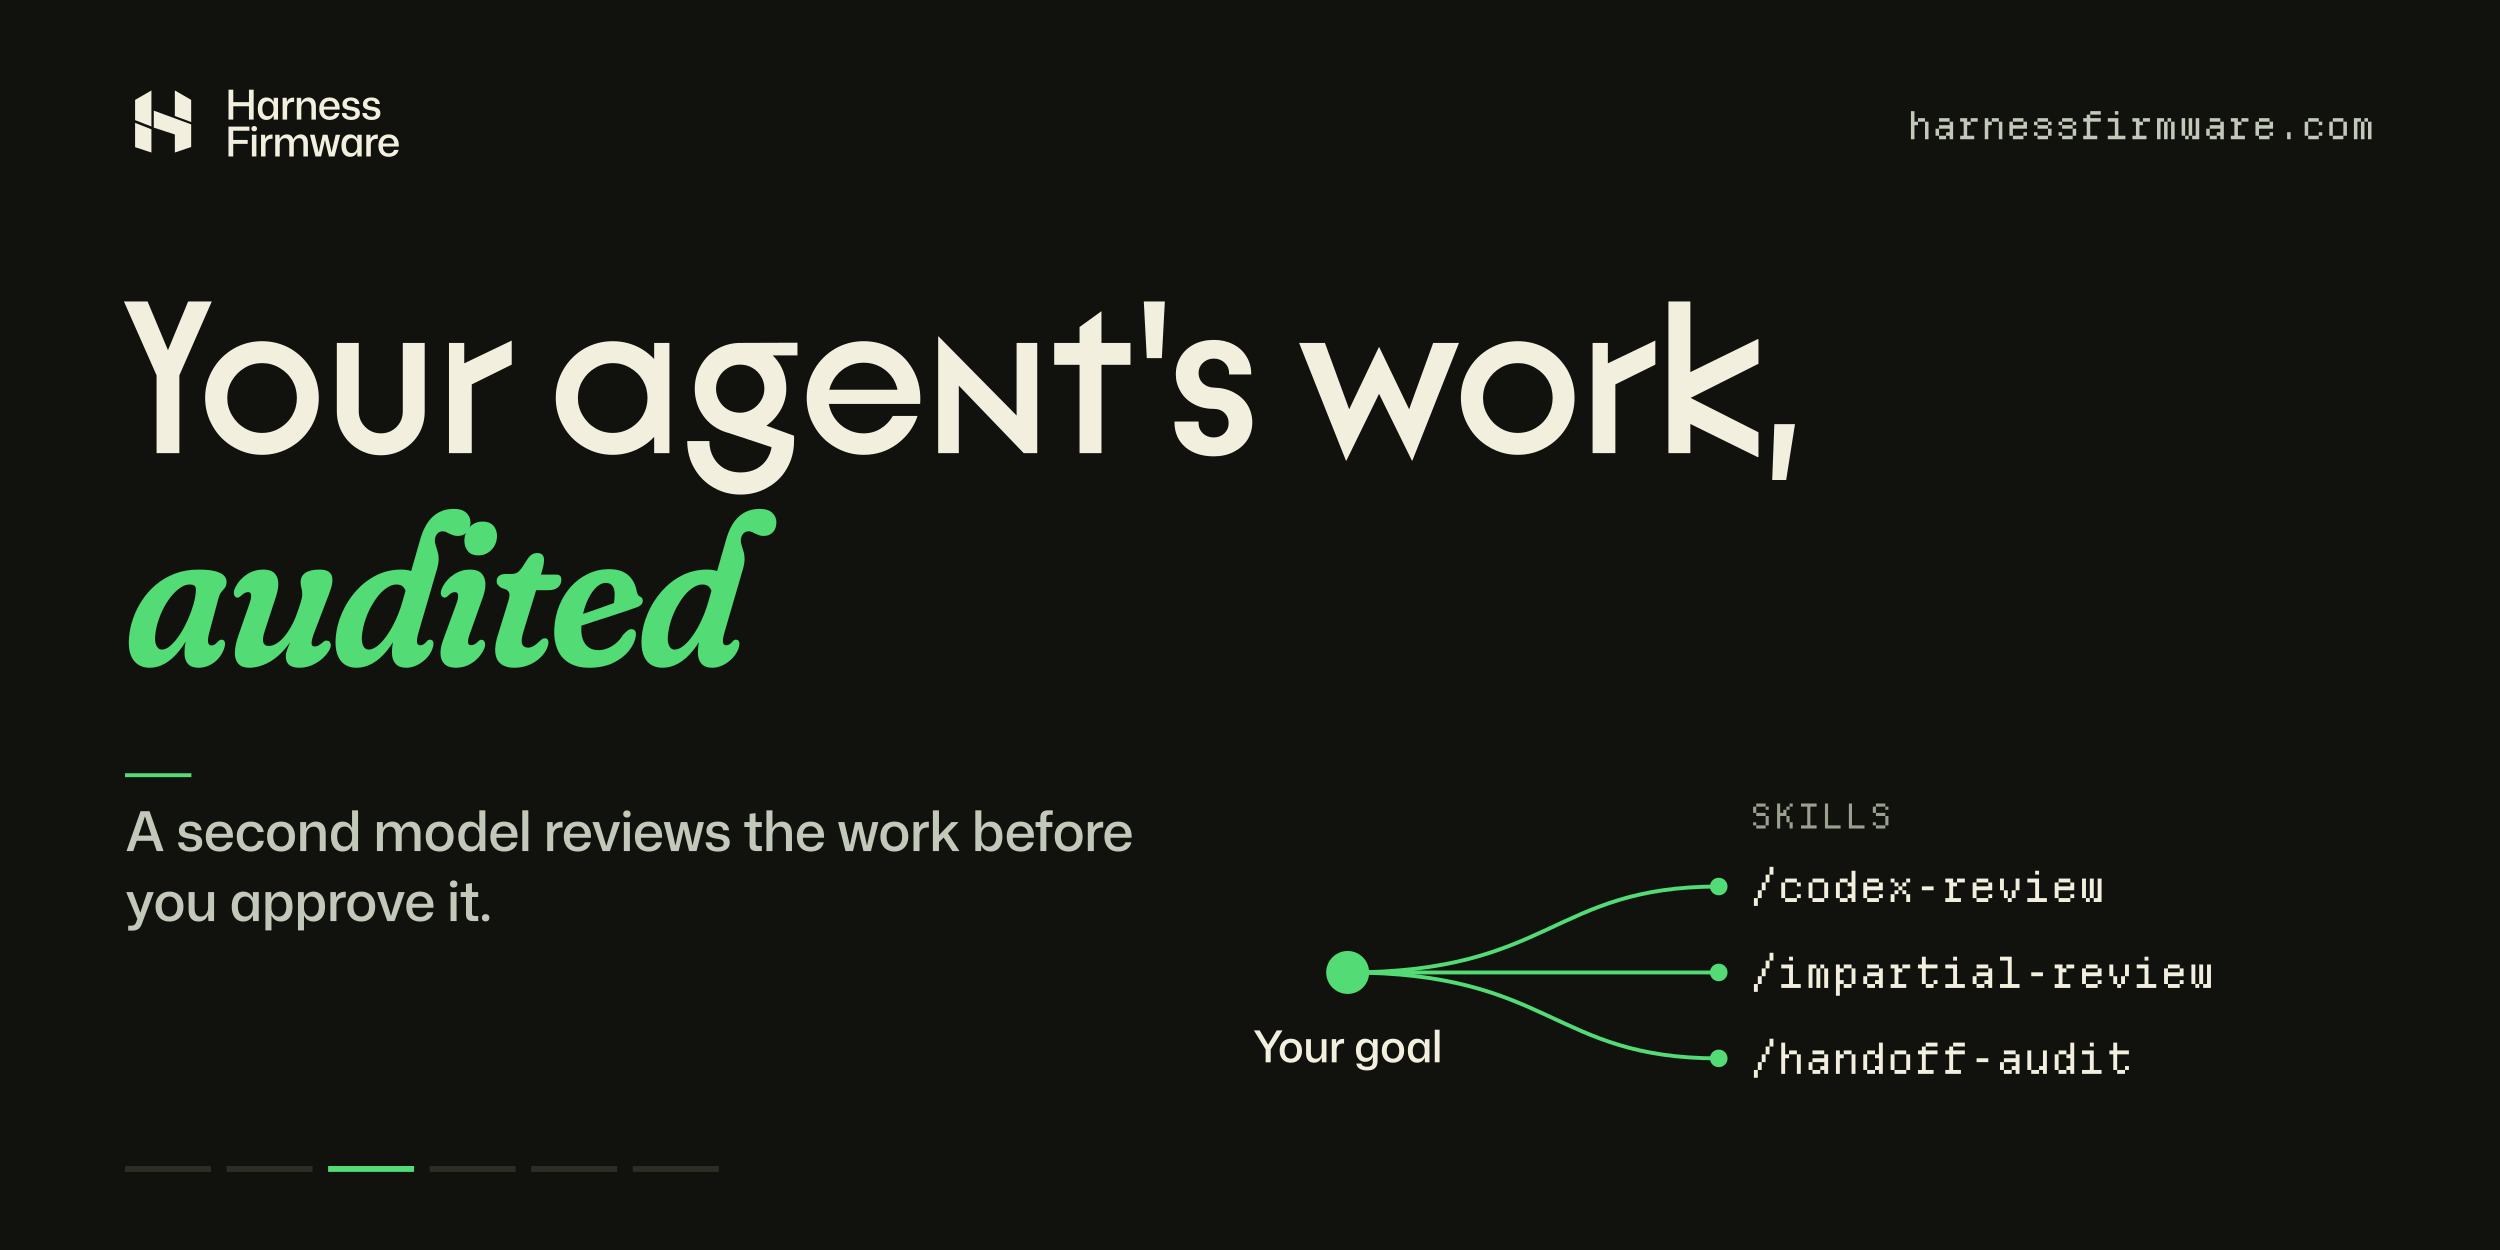
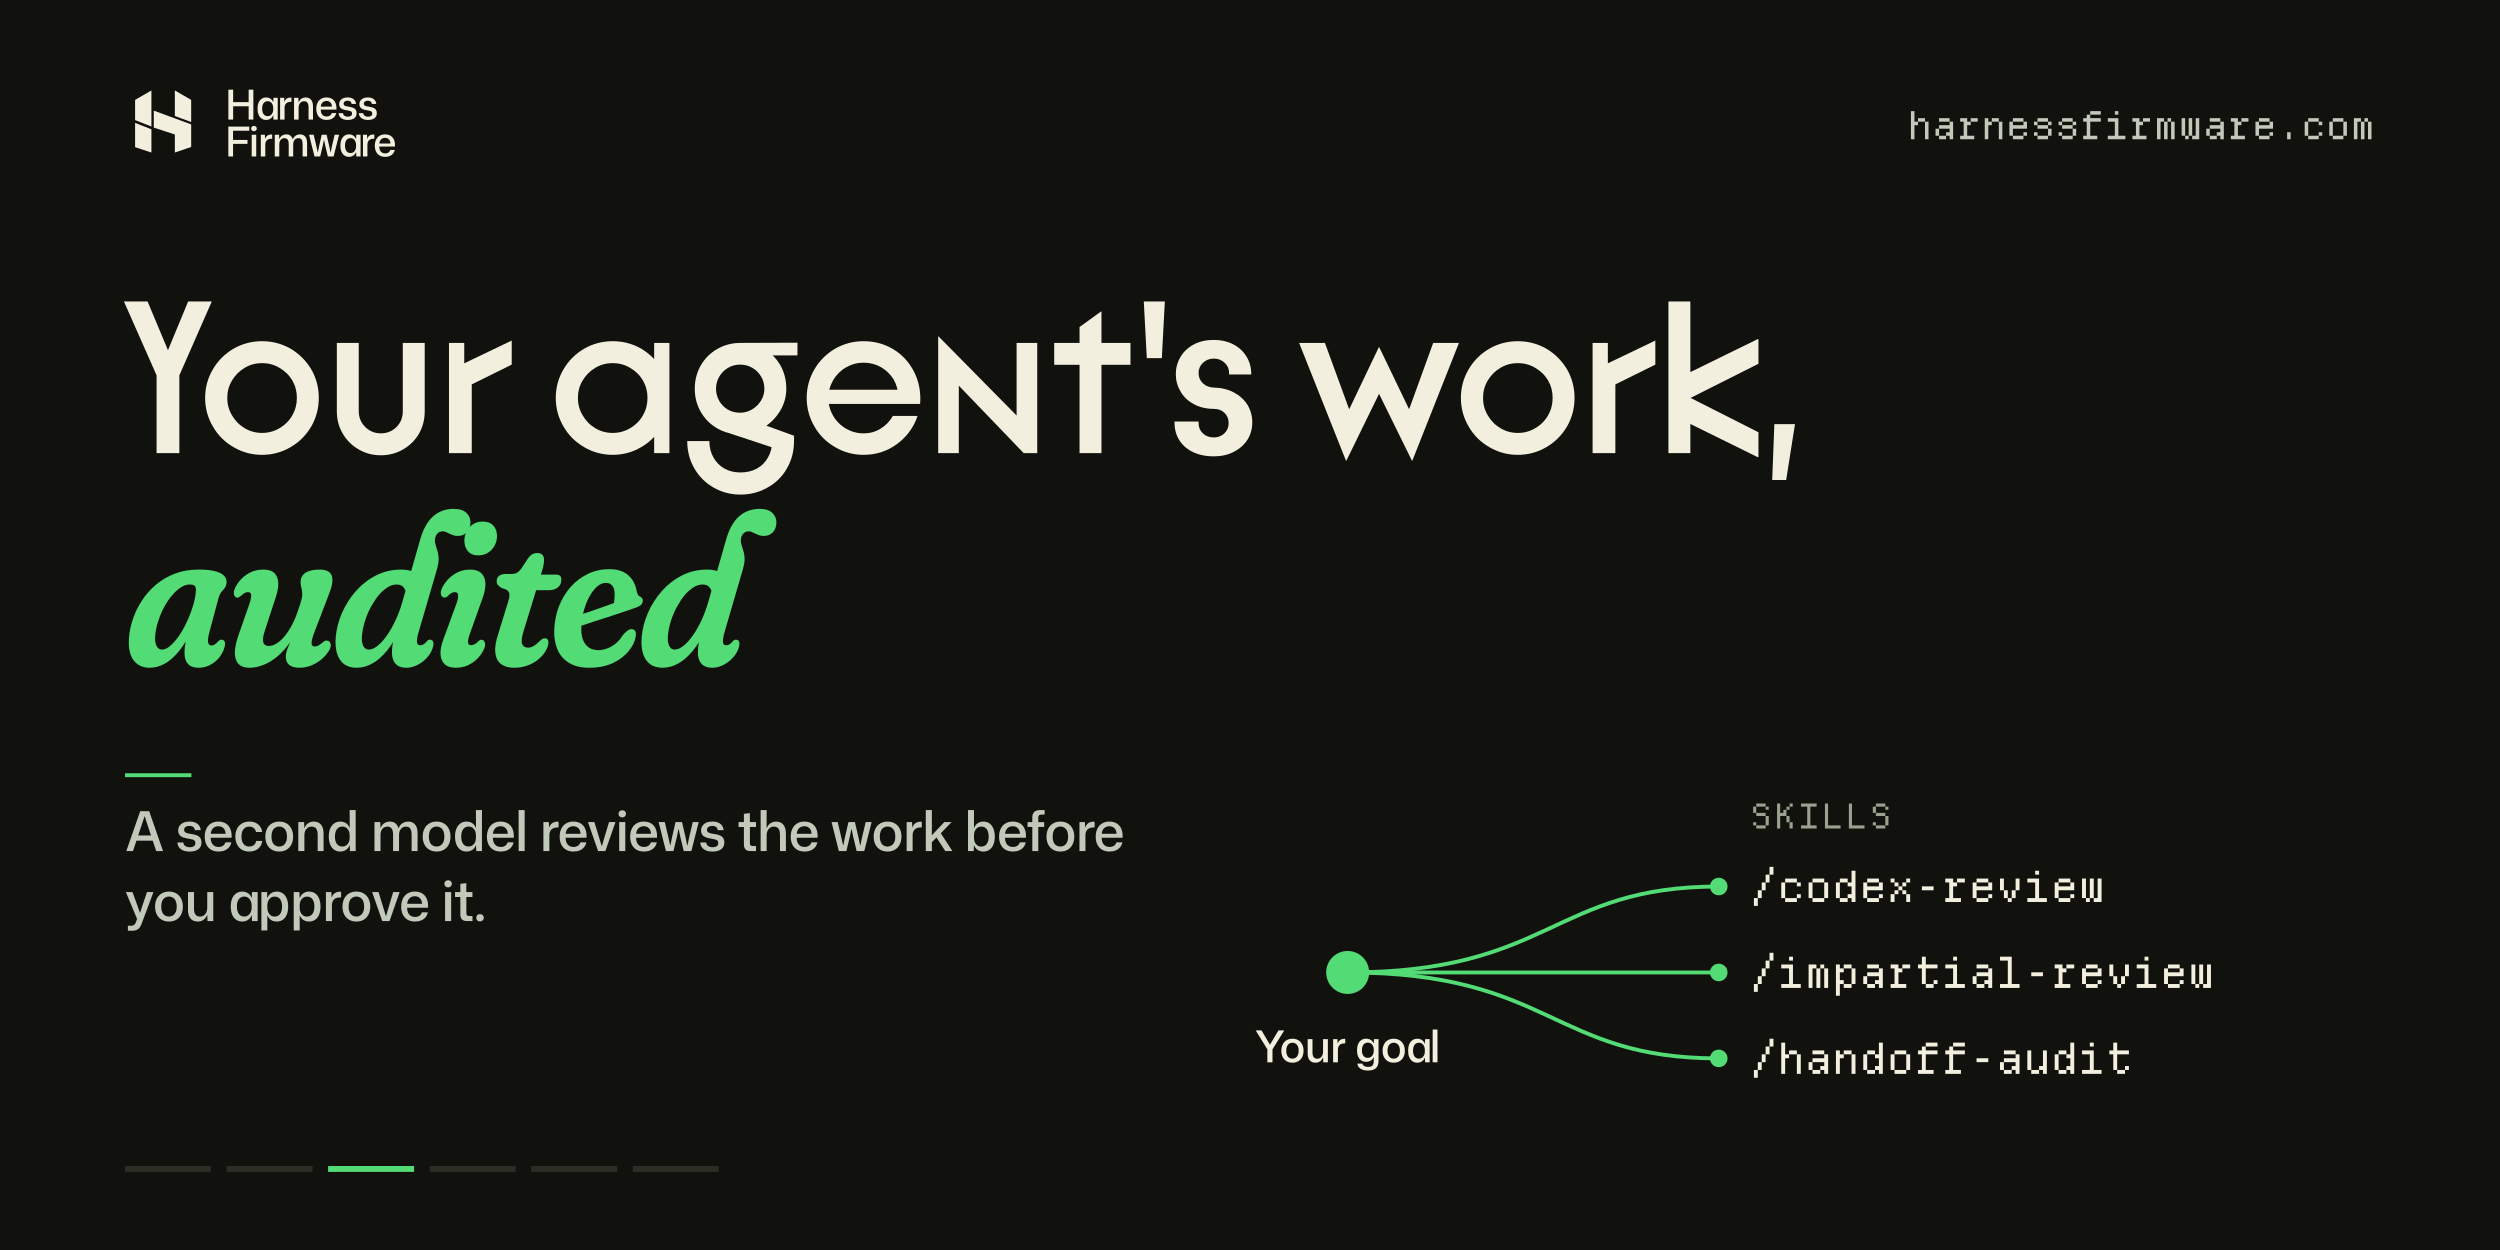
<svg xmlns="http://www.w3.org/2000/svg" viewBox="0 0 1280 640" width="1280" height="640" role="img" aria-label="Your agent's work, token-efficient, planned, audited, remembered, production-ready, self-improving. Token-efficient: Skills and project notes load only when a task needs them (caveman, recall). Planned: Brainstorm, write the plan, and test alternatives before building (/dare, /arena, /lab). Audited: A second model reviews the work before you approve it (/codex-review, /impartial-review, /handoff-audit). Remembered: Decisions and pitfalls carry into the next session (pitfalls.md, architecture.md). Production-ready: Long tasks run in audited rounds. Finished work gets polished and measured before it ships (/wow-loop, /perf-loop, /long-horizon, /long-horizon-workflows). Self-improving: When a workflow stumbles, the fix goes into the skill itself (/refine).">
  <defs>
-     <path id="t0" d="M69 729H185V0H69ZM567 729H682V0H567ZM157 425H595V324H157Z" />
-     <path id="t1" d="M38 265Q38 350 64 412Q89 473 137 506Q185 539 248 539Q310 539 356 509Q401 479 420 426H423L428 530H532V0H428L423 105H420Q401 52 356 22Q310 -9 248 -9Q185 -9 137 24Q89 57 64 119Q38 181 38 265ZM422 242V287Q422 331 406 368Q389 405 358 426Q328 448 287 448Q222 448 186 400Q150 352 150 265Q150 208 166 167Q182 126 213 104Q244 83 286 83Q327 83 358 104Q389 126 406 162Q422 199 422 242Z" />
-     <path id="t2" d="M58 530H157L162 435H166Q183 484 222 510Q262 536 316 536Q327 536 339 536V430Q326 431 314 431Q268 431 236 416Q205 400 188 370Q170 340 168 297V0H58Z" />
-     <path id="t3" d="M59 530H165L168 423H173Q195 478 241 508Q287 539 344 539Q429 539 477 484Q525 430 525 317V0H416V293Q416 371 388 408Q361 446 304 446Q264 446 234 426Q203 407 186 372Q169 336 169 290V0H59Z" />
-     <path id="t4" d="M31 262Q31 346 62 408Q92 471 148 505Q205 539 281 539Q365 539 422 502Q479 464 506 397Q532 330 527 243H98L141 256Q137 170 176 123Q215 76 285 76Q336 76 368 98Q401 120 414 161H522Q512 108 480 70Q448 32 398 12Q348 -9 285 -9Q206 -9 148 24Q91 58 61 120Q31 181 31 262ZM130 315H427L417 302Q417 375 380 414Q343 454 280 454Q239 454 208 436Q177 418 159 384Q141 350 140 303Z" />
-     <path id="t5" d="M27 159H135Q140 113 171 91Q202 69 254 69Q304 69 331 88Q358 108 358 144Q358 170 346 186Q335 201 310 210Q286 218 238 225Q168 235 126 252Q84 269 63 300Q42 330 42 378Q42 427 68 464Q93 500 140 520Q188 540 250 540Q311 540 356 520Q401 501 426 465Q452 429 455 380H347Q343 421 317 441Q291 461 246 461Q202 461 176 442Q149 422 149 389Q149 365 162 350Q175 336 202 328Q229 319 280 313Q345 303 386 286Q426 269 447 237Q468 205 468 154Q468 76 410 33Q353 -10 251 -10Q184 -10 134 10Q85 31 57 69Q29 107 27 159Z" />
-     <path id="t6" d="M68 729H579V628H163L184 649V0H68ZM151 403H537V307H151Z" />
-     <path id="t7" d="M59 530H169V0H59ZM47 678Q47 706 66 725Q85 744 115 744Q145 744 164 725Q184 706 184 678Q184 649 164 630Q145 612 115 612Q85 612 66 630Q47 649 47 678Z" />
-     <path id="t8" d="M59 530H165L168 428H173Q194 481 240 510Q285 539 340 539Q401 539 442 510Q483 480 501 421H506Q528 478 575 508Q622 539 682 539Q761 539 808 486Q856 434 856 322V0H746V298Q746 374 720 410Q695 446 640 446Q602 446 573 426Q544 407 528 373Q512 339 512 296V0H402V298Q402 374 376 410Q351 446 297 446Q259 446 230 427Q200 408 184 374Q169 339 169 296V0H59Z" />
-     <path id="t9" d="M4 530H118L184 250L216 110H221L251 250L316 530H432L499 250L529 108H534L565 250L632 530H740L604 0H468L405 252L372 399H369L336 252L276 0H139Z" />
+     <path id="t0" d="M73 729H189V0H73ZM567 729H682V0H567ZM161 425H595V324H161Z" />
+     <path id="t1" d="M41 265Q41 350 66 412Q92 473 140 506Q187 539 250 539Q311 539 356 509Q402 479 420 427H425L429 530H533V0H429L425 104H420Q402 52 356 22Q311 -9 250 -9Q187 -9 140 24Q92 57 66 119Q41 181 41 265ZM423 242V288Q423 331 406 368Q390 405 360 426Q329 448 289 448Q225 448 189 400Q153 352 153 265Q153 208 169 167Q185 126 216 104Q246 83 287 83Q329 83 359 104Q389 125 406 162Q423 198 423 242Z" />
+     <path id="t2" d="M62 530H161L165 435H169Q186 485 225 511Q264 537 318 537Q329 537 339 535V431Q328 432 317 432Q271 432 239 416Q207 400 190 370Q173 341 171 297V0H62Z" />
+     <path id="t3" d="M62 530H168L172 425H178Q198 480 244 510Q290 539 345 539Q429 539 476 484Q524 430 524 317V0H416V294Q416 372 389 410Q362 447 306 447Q266 447 236 427Q205 407 189 372Q173 337 173 292V0H62Z" />
+     <path id="t4" d="M33 262Q33 346 63 408Q93 471 150 505Q206 539 282 539Q365 539 422 502Q479 465 504 398Q530 331 524 243H102L142 254Q140 168 178 122Q217 75 286 75Q335 75 367 97Q399 119 412 159H520Q510 107 478 69Q446 31 397 11Q348 -9 286 -9Q206 -9 150 24Q93 58 63 119Q33 180 33 262ZM132 315 425 316 415 302Q415 375 379 414Q343 454 281 454Q240 454 210 436Q179 418 161 384Q143 350 142 303Z" />
+     <path id="t5" d="M30 157H137Q143 113 174 92Q204 70 255 70Q305 70 332 90Q358 109 358 144Q358 170 347 186Q336 201 311 210Q286 218 240 225Q170 235 128 252Q86 269 65 300Q44 330 44 378Q44 427 70 463Q96 499 142 520Q189 540 252 540Q311 540 356 521Q401 502 426 466Q452 430 456 382H348Q343 422 318 441Q292 460 248 460Q204 460 178 440Q152 421 152 389Q152 365 165 350Q178 336 205 328Q232 319 281 313Q347 303 388 286Q428 269 448 238Q469 206 469 154Q469 76 412 33Q354 -10 252 -10Q186 -10 137 10Q88 30 60 68Q32 106 30 157Z" />
+     <path id="t6" d="M72 729H582V628H167L187 649V0H72ZM154 403H539V307H154Z" />
+     <path id="t7" d="M62 530H173V0H62ZM49 681Q49 709 68 728Q88 746 117 746Q146 746 166 728Q186 709 186 681Q186 653 166 634Q146 615 118 615Q88 615 68 634Q49 653 49 681Z" />
+     <path id="t8" d="M62 530H168L171 428H177Q197 482 242 510Q287 539 342 539Q401 539 441 510Q481 480 500 421H505Q526 478 572 508Q619 539 678 539Q757 539 804 486Q850 434 850 323V0H741V301Q741 375 716 411Q691 447 637 447Q600 447 571 428Q542 408 526 374Q511 340 511 298V0H402V301Q402 375 376 411Q351 447 298 447Q260 447 231 428Q202 409 187 374Q172 340 172 298V0H62Z" />
+     <path id="t9" d="M6 530H118L185 247L216 107H222L250 247L315 530H433L499 247L528 105H534L563 247L630 530H739L604 0H465L403 255L373 400H368L338 255L277 0H139Z" />
    <path id="da" d="M167 362 15 706H125L220 479L314 706H424L273 362V0H167Z" />
    <path id="db" d="M34 257Q34 329 70 390Q105 450 166 486Q227 521 299 521Q371 521 432 486Q492 450 528 390Q563 329 563 257Q563 185 528 124Q492 63 432 28Q371 -8 299 -8Q227 -8 166 28Q105 63 70 124Q34 185 34 257ZM461 257Q461 301 440 338Q418 375 380 397Q343 419 299 419Q255 419 218 397Q181 375 159 338Q137 301 137 257Q137 213 159 176Q181 138 218 116Q255 94 299 94Q343 94 380 116Q418 138 440 176Q461 213 461 257Z" />
    <path id="dc" d="M64 194V513H166V195Q166 152 196 122Q226 92 269 92Q312 92 342 122Q371 151 371 195V513H473V194Q473 137 446 90Q419 44 372 17Q325 -10 269 -10Q212 -10 166 17Q119 44 92 90Q64 137 64 194Z" />
    <path id="dd" d="M64 513H135V418L356 524V412L170 320V0H64Z" />
    <path id="de" d="M34 257Q34 329 70 390Q105 450 166 486Q227 521 299 521Q371 521 432 486Q492 450 528 390Q563 329 563 257Q563 185 528 124Q492 63 432 28Q371 -8 299 -8Q227 -8 166 28Q105 63 70 124Q34 185 34 257ZM461 257Q461 301 440 338Q418 375 380 397Q343 419 299 419Q255 419 218 397Q181 375 159 338Q137 301 137 257Q137 213 159 176Q181 138 218 116Q255 94 299 94Q343 94 380 116Q418 138 440 176Q461 213 461 257ZM492 513H563V0H492Z" />
    <path id="df" d="M69 300Q69 359 97 408Q125 457 174 485Q223 513 282 513Q342 513 391 485Q440 457 468 408Q495 359 495 300Q495 242 464 193Q433 144 384 116Q334 87 282 87Q223 87 174 115Q125 143 97 192Q69 240 69 300ZM34 56H137Q137 13 156 -20Q174 -53 207 -72Q240 -90 282 -90Q325 -90 358 -72Q392 -53 410 -20Q429 13 429 56H531Q531 -14 498 -71Q466 -128 408 -160Q351 -193 282 -193Q213 -193 156 -160Q100 -128 67 -71Q34 -14 34 56ZM220 96 261 179 531 81Q532 64 530 42Q529 21 522 -4ZM393 300Q393 331 378 356Q363 382 337 397Q311 412 280 412Q249 412 224 397Q198 382 183 356Q168 330 168 300Q168 269 183 243Q198 217 224 202Q249 188 280 188Q309 188 335 203Q361 218 377 244Q393 269 393 300ZM282 513 547 514V455H282Z" />
    <path id="dg" d="M34 257Q34 329 70 390Q105 450 166 486Q227 521 299 521Q375 521 438 483Q500 445 534 378Q568 311 562 229H83V295H493L460 265Q459 308 438 344Q416 379 380 400Q343 421 299 421Q255 421 217 399Q179 377 157 339Q135 301 135 257Q135 212 157 174Q179 136 217 114Q255 92 299 92Q343 92 378 114Q414 136 435 173H550Q523 93 454 42Q386 -8 299 -8Q227 -8 166 28Q105 63 70 124Q34 185 34 257Z" />
    <path id="dh" d="M64 543H66L429 175V513H525V0H462L160 314V0H64Z" />
    <path id="di" d="M148 411H30V513H148V587L249 660L250 659V513H385V411H250V0H148Z" />
    <path id="dj" d="M52 706H150L136 442H66Z" />
    <path id="dk" d="M34 142V147H146V139Q146 111 166 92Q186 73 217 73Q246 73 266 92Q286 111 286 139Q286 169 266 188Q247 206 217 206Q164 206 124 228Q83 250 62 287Q40 324 40 367Q40 411 62 448Q83 484 124 506Q164 527 217 527Q267 527 306 507Q346 487 368 451Q391 415 391 370V366H288V373Q288 401 268 420Q247 440 217 440Q187 440 166 420Q146 401 146 373Q146 344 166 325Q186 306 217 305Q270 304 311 282Q352 260 374 224Q396 187 396 143Q396 99 374 63Q351 27 310 6Q270 -15 217 -15Q135 -15 84 28Q34 72 34 142Z" />
    <path id="dl" d="M19 513H139L252 204L390 493H392L531 204L643 513H763L546 -35H544L391 276L239 -35H237Z" />
    <path id="dm" d="M72 182V331L480 531L483 529V416L167 257L483 97V-17L480 -19ZM64 706H166V0H64Z" />
    <path id="dn" d="M50 135H146L105 -125H40Z" />
    <path id="ao" d="M784 308Q768 245 774 217Q781 189 804 189Q820 189 834 198Q849 208 870 230Q880 239 888 242Q896 244 903 243Q925 241 930 218Q936 196 919 150Q887 71 822 26Q758 -18 685 -18Q618 -18 586 18Q554 54 554 118Q554 142 556 168Q559 194 565 228Q571 261 582 306Q592 350 609 410L629 343Q569 220 505 140Q441 60 372 21Q304 -18 229 -18Q132 -18 78 54Q25 127 38 270Q45 354 76 442Q106 530 160 611Q213 692 289 756Q365 820 464 858Q563 896 685 896Q780 896 838 881Q897 866 923 838Q949 810 945 771Q942 742 928 724Q914 707 898 688Q881 669 871 632ZM283 300Q273 227 292 189Q310 151 343 151Q383 151 426 190Q469 228 510 290Q551 353 584 427Q617 501 638 574Q658 646 660 702Q662 729 650 743Q637 757 601 757Q561 757 520 730Q479 704 440 658Q401 613 368 554Q336 496 314 430Q291 365 283 300Z" />
    <path id="ap" d="M929 234Q956 232 962 202Q967 172 943 136Q900 68 826 25Q752 -18 671 -18Q609 -18 576 8Q544 35 544 87Q544 116 557 152Q570 187 590 234Q611 281 635 344Q659 407 681 490L718 482Q666 341 602 245Q538 149 470 91Q402 33 334 8Q267 -18 207 -18Q132 -18 100 22Q67 61 70 130Q73 198 104 286L203 570Q223 628 222 657Q220 686 193 686Q176 686 161 678Q146 670 125 650Q114 641 106 637Q98 633 90 635Q69 637 62 664Q54 692 78 738Q115 807 183 852Q251 896 334 896Q404 896 438 863Q471 830 474 772Q476 714 451 640L349 328Q325 256 334 220Q343 185 387 185Q419 185 454 206Q490 226 525 266Q560 306 592 363Q625 420 650 493Q669 545 679 577Q689 609 693 629Q697 649 697 667Q697 697 690 722Q682 748 682 780Q682 835 727 866Q772 896 859 896Q952 896 972 838Q992 781 945 665L808 307Q782 237 784 208Q785 180 814 180Q830 180 848 189Q865 198 892 222Q903 231 912 234Q921 236 929 234Z" />
    <path id="aq" d="M861 702 678 677Q667 720 646 738Q626 757 587 757Q547 757 505 731Q463 705 424 660Q386 614 353 555Q320 496 298 430Q276 365 268 299Q258 230 276 190Q293 151 328 151Q368 151 412 187Q457 223 500 285Q543 347 580 427Q617 507 642 595L807 1172Q848 1319 927 1390Q1006 1461 1120 1461Q1199 1461 1238 1424Q1276 1386 1276 1338Q1276 1277 1243 1243Q1210 1209 1158 1209Q1133 1209 1114 1216Q1096 1222 1080 1230Q1065 1238 1050 1245Q1035 1252 1018 1252Q990 1252 972 1235Q954 1218 947 1189Q942 1167 946 1146Q951 1124 959 1100Q967 1077 974 1050Q980 1022 980 988Q979 953 967 909L794 316Q776 255 778 223Q780 191 809 191Q824 191 839 200Q854 208 873 232Q881 240 888 242Q896 245 903 243Q924 241 930 220Q936 198 920 153Q900 103 860 64Q821 26 774 4Q726 -18 680 -18Q611 -18 578 20Q545 57 545 124Q545 156 550 192Q554 228 566 280Q578 332 601 409L629 358Q568 227 501 144Q434 61 363 22Q292 -18 215 -18Q149 -18 102 14Q56 47 35 111Q14 175 22 270Q32 382 80 492Q128 603 208 694Q289 786 396 841Q504 896 632 896Q706 896 756 869Q805 842 831 798Q857 755 861 702Z" />
    <path id="ar" d="M341 303Q321 250 322 221Q323 192 350 192Q365 192 382 200Q398 208 419 229Q428 238 436 241Q444 244 452 242Q472 240 480 212Q487 185 463 139Q423 66 356 24Q290 -18 210 -18Q140 -18 104 16Q69 50 66 109Q63 168 91 242L213 575Q233 628 230 657Q228 686 200 686Q184 686 168 678Q153 669 131 647Q123 640 115 637Q107 634 99 636Q78 638 70 665Q63 692 87 738Q126 809 193 852Q260 896 341 896Q411 896 446 862Q481 827 484 768Q486 710 460 637ZM416 1028Q355 1028 322 1066Q289 1105 288 1164Q288 1209 308 1250Q329 1291 367 1317Q405 1343 459 1343Q523 1343 558 1305Q592 1267 592 1208Q592 1163 571 1122Q550 1081 510 1054Q471 1028 416 1028Z" />
    <path id="as" d="M166 710 120 726Q98 740 88 754Q77 768 77 789Q77 820 100 838Q122 855 163 855H211Q245 855 265 866Q285 877 309 908L369 1001Q388 1027 408 1038Q429 1050 456 1050Q486 1050 502 1034Q518 1017 518 987Q518 969 514 943Q510 917 498 879L327 321Q301 237 314 203Q328 169 370 169Q394 169 420 184Q446 198 476 229Q495 247 506 252Q518 258 530 256Q548 255 554 240Q561 225 558 203Q550 163 524 124Q497 85 455 52Q413 20 358 1Q304 -18 239 -18Q162 -18 116 18Q71 53 64 124Q57 196 94 305L177 574Q198 637 196 665Q194 693 166 710ZM377 704 421 849H634Q679 849 679 802Q679 756 647 730Q615 704 562 704Z" />
    <path id="at" d="M153 434Q153 434 185 444Q217 455 268 472Q320 489 380 510Q441 531 500 552Q559 572 605 590L578 540Q589 566 592 598Q596 631 596 670Q596 717 576 744Q555 772 514 772Q475 772 438 742Q400 711 368 656Q336 602 314 530Q293 457 287 373Q279 263 322 204Q364 146 445 146Q484 146 525 161Q566 176 605 207Q644 238 675 289Q704 321 724 333Q744 345 764 340Q783 336 790 319Q797 302 793 276Q783 207 728 139Q674 71 580 26Q487 -18 359 -18Q246 -18 172 27Q97 72 63 154Q29 235 34 341Q40 458 80 560Q121 661 190 738Q259 814 350 857Q440 900 546 900Q624 900 677 874Q730 847 761 800Q792 753 802 692Q808 669 814 660Q819 652 830 646Q841 642 849 633Q857 624 858 610Q860 588 844 570Q829 553 786 539Q736 521 670 499Q605 477 534 454Q464 431 396 410Q329 388 275 370Q221 353 188 343Q156 333 156 333Z" />
-     <path id="tu" d="M272 729H436L692 0H567L386 533L355 630H350L319 533L138 0H15ZM197 283H505L527 188H176Z" />
-     <path id="tv" d="M36 265Q36 346 68 408Q99 471 158 505Q216 539 294 539Q358 539 409 516Q460 492 492 448Q523 405 529 347H418Q407 396 374 422Q340 447 290 447Q245 447 213 424Q181 401 164 360Q147 320 147 264Q147 207 164 166Q182 125 214 104Q246 83 289 83Q343 83 377 110Q411 138 420 187H531Q524 127 492 83Q459 39 407 15Q355 -9 290 -9Q213 -9 156 25Q98 59 67 121Q36 183 36 265Z" />
-     <path id="tw" d="M36 264Q36 346 66 408Q97 470 155 504Q213 539 291 539Q367 539 425 506Q483 472 514 410Q546 348 546 265Q546 183 515 121Q484 59 426 25Q369 -9 291 -9Q215 -9 157 24Q99 58 68 120Q36 181 36 264ZM434 265Q434 323 416 364Q399 405 367 426Q335 448 291 448Q248 448 216 426Q183 405 166 364Q148 322 148 264Q148 207 166 166Q183 125 215 104Q247 83 291 83Q334 83 366 104Q399 125 416 166Q434 207 434 265Z" />
-     <path id="tx" d="M38 265Q38 350 64 412Q91 473 138 506Q186 539 249 539Q311 539 356 509Q401 479 419 427H423V745H533V0H429L424 103H420Q401 51 356 21Q311 -9 249 -9Q186 -9 138 24Q91 57 64 119Q38 181 38 265ZM423 242V288Q423 332 407 368Q391 405 360 426Q330 448 289 448Q223 448 187 400Q151 352 151 265Q151 180 186 132Q221 83 286 83Q328 83 359 104Q390 125 406 161Q423 197 423 242Z" />
-     <path id="ty" d="M61 745H171V0H61Z" />
-     <path id="tz" d="M9 530H128L220 231L261 99H266L306 231L397 530H515L329 0H196Z" />
-     <path id="t10" d="M109 123V440H12V530H109V680L218 694V530H332V440H219V143Q219 115 232 104Q244 92 269 92H333V0H230Q169 0 139 30Q109 59 109 123Z" />
-     <path id="t11" d="M60 745H170V424H174Q196 478 242 508Q289 539 346 539Q430 539 478 484Q527 430 527 317V0H417V291Q417 371 390 408Q363 446 305 446Q265 446 234 426Q203 406 186 370Q170 334 170 289V0H60Z" />
-     <path id="t12" d="M289 197 250 258 328 335 545 0H417ZM60 745H171V288L216 337L400 530H531L325 313L269 259L171 162V0H60Z" />
-     <path id="t13" d="M174 103H168L165 0H60V745H170V425H174Q192 477 237 508Q282 539 344 539Q408 539 456 506Q503 473 529 411Q555 349 555 265Q555 180 529 118Q503 56 456 24Q408 -9 344 -9Q282 -9 238 21Q193 51 174 103ZM442 265Q442 321 426 362Q411 404 380 426Q349 447 306 447Q265 447 234 426Q203 406 186 370Q170 334 170 291V238Q170 195 186 159Q202 123 232 102Q263 82 304 82Q370 82 406 130Q442 179 442 265Z" />
-     <path id="t14" d="M98 440H10V530H98V614Q98 678 134 712Q171 745 239 745H325V664H264Q234 664 220 650Q207 637 207 607V530H317V440H207V0H98Z" />
-     <path id="t15" d="M46 -84H104Q138 -84 158 -70Q178 -56 190 -24L222 62V16L9 530H129L225 268L265 156H269L306 268L396 530H513L296 -50Q271 -118 230 -146Q190 -175 123 -175H46Z" />
-     <path id="t16" d="M55 201V530H165V229Q165 156 192 119Q220 82 278 82Q318 82 348 102Q378 123 395 160Q412 196 412 243V530H521V0H417L412 109H408Q387 53 342 22Q298 -9 238 -9Q150 -9 102 45Q55 99 55 201Z" />
-     <path id="t17" d="M60 530H165L169 426H174Q193 477 238 508Q283 539 344 539Q408 539 456 506Q503 473 529 412Q555 350 555 265Q555 179 529 118Q503 56 456 24Q408 -9 344 -9Q283 -9 238 20Q193 50 174 101H170V-171H60ZM442 265Q442 351 406 399Q371 447 306 447Q264 447 234 426Q203 405 186 370Q170 334 170 290V239Q170 195 186 160Q202 124 232 103Q263 82 304 82Q347 82 378 104Q409 125 426 166Q442 208 442 265Z" />
-     <path id="t18" d="M37 60Q37 90 56 108Q75 127 105 127Q136 127 155 108Q174 90 174 60Q174 30 155 12Q136 -7 105 -7Q75 -7 56 12Q37 30 37 60Z" />
+     <path id="tu" d="M272 729H436L689 0H564L386 537L356 632H350L319 537L140 0H18ZM199 285H505L527 190H178Z" />
+     <path id="tv" d="M39 265Q39 346 70 408Q102 471 160 505Q218 539 296 539Q359 539 410 516Q460 492 491 449Q522 406 529 349H417Q406 396 374 422Q341 447 292 447Q247 447 215 424Q183 401 166 360Q150 320 150 264Q150 207 168 166Q185 125 217 104Q249 83 291 83Q344 83 378 110Q411 137 420 185H530Q523 126 492 82Q460 38 408 14Q357 -9 292 -9Q216 -9 158 25Q101 59 70 121Q39 183 39 265Z" />
+     <path id="tw" d="M39 264Q39 346 70 408Q100 470 158 504Q215 539 293 539Q369 539 426 506Q483 472 515 410Q547 348 547 265Q547 183 516 121Q485 59 428 25Q370 -9 293 -9Q217 -9 160 24Q102 58 70 120Q39 181 39 264ZM435 265Q435 323 418 364Q400 405 368 426Q336 448 293 448Q250 448 218 426Q185 405 168 364Q151 322 151 264Q151 207 168 166Q185 125 217 104Q249 83 292 83Q335 83 367 104Q399 125 417 166Q435 207 435 265Z" />
+     <path id="tx" d="M41 265Q41 350 67 412Q93 473 140 506Q188 539 250 539Q312 539 357 509Q402 479 418 428H424L423 749H533V0H429L425 103H420Q402 52 357 22Q312 -9 250 -9Q188 -9 140 24Q93 57 67 119Q41 181 41 265ZM423 241V289Q423 333 408 369Q392 405 362 426Q331 448 290 448Q226 448 190 400Q154 351 154 265Q154 180 188 132Q223 83 288 83Q329 83 360 104Q391 124 407 160Q423 197 423 241Z" />
+     <path id="ty" d="M65 749H175V0H65Z" />
+     <path id="tz" d="M12 530H129L221 229L262 95H268L307 229L397 530H515L330 0H197Z" />
+     <path id="t10" d="M111 123V440H14V530H111V681L220 694V530H332V440H221V143Q221 115 234 104Q246 92 271 92H333V0H231Q171 0 141 30Q111 59 111 123Z" />
+     <path id="t11" d="M64 749H174L173 425H179Q199 479 245 509Q291 539 347 539Q431 539 478 484Q526 430 526 317V0H418V293Q418 371 391 409Q364 447 307 447Q266 447 236 426Q206 406 190 370Q174 335 174 290V0H64Z" />
+     <path id="t12" d="M293 196 254 258 332 335 550 0H421ZM64 749H175V286L219 336L403 530H535L328 314L271 259L175 161V0H64Z" />
+     <path id="t13" d="M177 102H172L168 0H64V749H173V426H178Q195 477 240 508Q285 539 345 539Q408 539 456 506Q503 473 528 411Q554 349 554 265Q554 180 528 118Q503 56 456 24Q408 -9 345 -9Q285 -9 240 21Q196 51 177 102ZM442 265Q442 321 426 362Q411 404 380 426Q350 447 308 447Q267 447 236 426Q206 405 190 370Q173 334 173 290V239Q173 195 189 160Q205 124 235 103Q265 82 305 82Q371 82 406 130Q442 179 442 265Z" />
+     <path id="t14" d="M98 441H11V529H98V618Q98 682 134 716Q170 749 239 749H323V667H262Q234 667 220 654Q207 642 207 612V529H315V441H207V0H98Z" />
+     <path id="t15" d="M47 -86H105Q139 -86 159 -72Q179 -58 191 -26L224 62V16L10 530H131L227 266L266 152H270L307 266L396 530H514L297 -52Q272 -120 232 -148Q191 -177 124 -177H47Z" />
+     <path id="t16" d="M59 201V530H169V228Q169 156 196 119Q222 82 279 82Q319 82 348 102Q378 123 394 158Q411 194 411 241V530H521V0H416L412 107H406Q386 52 342 22Q299 -9 239 -9Q152 -9 106 45Q59 99 59 201Z" />
+     <path id="t17" d="M64 530H168L172 427H178Q196 478 241 508Q286 539 345 539Q409 539 456 506Q503 473 528 411Q554 349 554 265Q554 179 528 118Q503 56 456 24Q409 -9 345 -9Q285 -9 240 20Q196 50 178 100H173V-172H64ZM442 265Q442 351 407 399Q372 447 308 447Q267 447 236 426Q206 405 190 370Q173 334 173 290V239Q173 195 189 160Q205 124 235 103Q265 82 305 82Q348 82 379 104Q410 125 426 166Q442 208 442 265Z" />
+     <path id="t18" d="M41 60Q41 90 60 108Q78 127 109 127Q139 127 158 108Q178 90 178 60Q178 30 158 12Q139 -7 109 -7Q78 -7 60 12Q41 30 41 60Z" />
    <path id="m19" d="M200 350V250H250V350ZM50 50V-50H100V50ZM100 150V50H150V150ZM150 250V150H200V250ZM250 450V350H300V450Z" />
    <path id="m1a" d="M100 300V250H250V300ZM50 250V50H100V250ZM100 50V0H250V50ZM250 250V200H300V250ZM250 100V50H300V100Z" />
    <path id="m1b" d="M100 300V250H250V300ZM250 250V50H300V250ZM50 250V50H100V250ZM100 50V0H250V50Z" />
    <path id="m1c" d="M250 400V250H200V200H250V100H200V50H250V0H300V400ZM200 50H100V0H200ZM100 50V250H50V50ZM200 250V300H100V250Z" />
    <path id="m1d" d="M100 300V250H250V300ZM50 250V50H100V150H300V250H250V200H100V250ZM100 50V0H250V50ZM250 100V50H300V100Z" />
    <path id="m1e" d="M50 300V250H100V300ZM250 300V250H300V300ZM50 100V0H100V100ZM200 250V200H250V250ZM100 250V200H150V250ZM150 200V150H200V200ZM100 150V100H150V150ZM200 150V100H250V150ZM250 100V0H300V100Z" />
    <path id="m1f" d="M250 200H100V150H250Z" />
    <path id="m1g" d="M150 300H50V250H100V50H50V0H250V50H150V200H200V250H150ZM300 300H200V250H300Z" />
    <path id="m1h" d="M50 300V150H100V300ZM250 300V150H300V300ZM150 50V150H100V50ZM150 50V0H200V50ZM200 150V50H250V150Z" />
    <path id="m1i" d="M150 250V50H50V0H300V50H200V300H50V250ZM150 400V350H200V400Z" />
    <path id="m1j" d="M50 300V50H100V300ZM250 300V50H200V0H300V300ZM200 50V300H150V50ZM100 50V0H150V50Z" />
    <path id="m1k" d="M50 300V0H100V250H150V300ZM150 250V0H200V250ZM250 250V300H200V250ZM250 250V0H300V250Z" />
    <path id="m1l" d="M50 300V-100H100V50H150V100H100V200H150V250H100V300ZM150 300V250H250V300ZM250 250V50H300V250ZM150 50V0H250V50Z" />
    <path id="m1m" d="M50 150V50H100V150ZM100 50V0H200V50ZM200 100V50H250V0H300V250H250V200H100V150H250V100ZM100 300V250H250V300Z" />
    <path id="m1n" d="M100 400V300H50V250H100V50H150V250H300V300H150V400ZM150 50V0H250V50ZM250 100V50H300V100Z" />
    <path id="m1o" d="M150 350V50H50V0H300V50H200V400H50V350Z" />
    <path id="m1p" d="M50 400V0H100V200H150V250H100V400ZM250 250V0H300V250ZM150 300V250H250V300Z" />
    <path id="m1q" d="M50 300V0H100V200H150V250H100V300ZM150 300V250H250V300ZM250 250V0H300V250Z" />
    <path id="m1r" d="M100 250V50H50V0H250V50H150V250H300V300H150V350H100V300H50V250ZM150 400V350H300V400Z" />
    <path id="m1s" d="M50 300V50H100V300ZM100 50V0H200V50ZM250 300V100H200V50H250V0H300V300Z" />
    <path id="m1t" d="M50 350V250H100V350ZM100 250V200H250V250ZM250 50H100V0H250ZM100 50V100H50V50ZM250 200V50H300V200ZM100 400V350H250V400ZM250 350V300H300V350Z" />
    <path id="m1u" d="M50 400V0H100V200H200V300H150V250H100V400ZM250 400V350H300V400ZM200 350V300H250V350ZM250 100V200H200V100ZM250 100V0H300V100Z" />
    <path id="m1v" d="M150 50H50V0H300V50H200V350H300V400H50V350H150Z" />
    <path id="m1w" d="M50 400V0H300V50H100V400Z" />
-     <path id="t1x" d="M275 296 7 729H140L251 540L331 406H335L417 540L529 729H661L391 296V0H275Z" />
-     <path id="t1y" d="M42 -28H158Q167 -66 200 -84Q234 -102 292 -102Q359 -102 389 -72Q419 -41 419 26L420 118H416Q397 69 351 40Q305 11 243 11Q181 11 134 42Q86 74 60 134Q34 193 34 275Q34 357 60 417Q86 477 134 508Q181 540 243 540Q305 540 351 511Q397 482 416 432H421L424 530H529V41Q529 -40 501 -90Q473 -141 420 -164Q367 -186 289 -186Q179 -186 116 -145Q52 -104 42 -28ZM419 255V298Q419 339 402 374Q386 408 354 429Q323 450 282 450Q240 450 210 430Q179 409 162 370Q146 330 146 275Q146 192 182 147Q218 102 281 102Q322 102 354 123Q385 144 402 179Q419 214 419 255Z" />
+     <path id="t1x" d="M276 297 9 729H142L253 541L332 407H338L418 541L529 729H662L393 297V0H276Z" />
+     <path id="t1y" d="M44 -30H161Q169 -68 202 -86Q235 -105 293 -105Q360 -105 390 -74Q419 -43 419 25L420 118H415Q397 69 352 40Q306 11 245 11Q183 11 136 42Q88 74 62 134Q37 193 37 275Q37 356 62 416Q88 476 136 508Q183 540 244 540Q306 540 352 511Q397 482 416 434H421L424 530H529V40Q529 -42 501 -92Q473 -142 420 -165Q367 -188 290 -188Q181 -188 118 -147Q55 -106 44 -30ZM419 254V299Q419 340 402 374Q386 409 356 430Q325 450 283 450Q243 450 212 430Q181 409 165 370Q149 330 149 275Q149 192 185 147Q221 102 283 102Q324 102 354 122Q385 143 402 178Q419 213 419 254Z" />
    <path id="m1z" d="M250 50H100V0H250ZM100 50V100H50V50ZM250 300H100V250H250ZM50 250V200H100V250ZM100 200V150H250V200ZM250 150V50H300V150ZM250 250V200H300V250Z" />
    <path id="m20" d="M150 100V0H200V100Z" />
  </defs>
  <rect width="1280" height="640" rx="0" fill="#11120d" />
  <g fill="#f2efdf" transform="translate(64 44) scale(0.11)">
    <path d="M47 65 123 21v168l-76-30Z" />
    <path d="m232 21 76 44v103l-76-28Z" />
    <path d="m47 172 76 30v108l-76-25Z" />
    <path d="m134 115 174 64v105l-76 26v-84l-98-32Z" />
  </g>
  <g fill="#f2efdf">
-     <use href="#t0" transform="translate(115.55 61.22) scale(0.021 -0.021)" />
-     <use href="#t1" transform="translate(131.17 61.22) scale(0.021 -0.021)" />
-     <use href="#t2" transform="translate(143.48 61.22) scale(0.021 -0.021)" />
-     <use href="#t3" transform="translate(150.72 61.22) scale(0.021 -0.021)" />
-     <use href="#t4" transform="translate(162.82 61.22) scale(0.021 -0.021)" />
-     <use href="#t5" transform="translate(174.45 61.22) scale(0.021 -0.021)" />
-     <use href="#t5" transform="translate(184.93 61.22) scale(0.021 -0.021)" />
-     <use href="#t6" transform="translate(115.55 80.12) scale(0.021 -0.021)" />
-     <use href="#t7" transform="translate(127.73 80.12) scale(0.021 -0.021)" />
-     <use href="#t2" transform="translate(132.43 80.12) scale(0.021 -0.021)" />
-     <use href="#t8" transform="translate(139.67 80.12) scale(0.021 -0.021)" />
-     <use href="#t9" transform="translate(158.6 80.12) scale(0.021 -0.021)" />
-     <use href="#t1" transform="translate(174.01 80.12) scale(0.021 -0.021)" />
-     <use href="#t2" transform="translate(186.32 80.12) scale(0.021 -0.021)" />
-     <use href="#t4" transform="translate(193.1 80.12) scale(0.021 -0.021)" />
+     <use href="#t0" transform="translate(115.4 61.22) scale(0.021 -0.021)" />
+     <use href="#t1" transform="translate(131 61.22) scale(0.021 -0.021)" />
+     <use href="#t2" transform="translate(142.11 61.22) scale(0.021 -0.021)" />
+     <use href="#t3" transform="translate(149.25 61.22) scale(0.021 -0.021)" />
+     <use href="#t4" transform="translate(161.24 61.22) scale(0.021 -0.021)" />
+     <use href="#t5" transform="translate(172.73 61.22) scale(0.021 -0.021)" />
+     <use href="#t5" transform="translate(183.08 61.22) scale(0.021 -0.021)" />
+     <use href="#t6" transform="translate(115.4 80.12) scale(0.021 -0.021)" />
+     <use href="#t7" transform="translate(127.56 80.12) scale(0.021 -0.021)" />
+     <use href="#t2" transform="translate(132.24 80.12) scale(0.021 -0.021)" />
+     <use href="#t8" transform="translate(139.38 80.12) scale(0.021 -0.021)" />
+     <use href="#t9" transform="translate(158.11 80.12) scale(0.021 -0.021)" />
+     <use href="#t1" transform="translate(173.42 80.12) scale(0.021 -0.021)" />
+     <use href="#t2" transform="translate(184.53 80.12) scale(0.021 -0.021)" />
+     <use href="#t4" transform="translate(191.21 80.12) scale(0.021 -0.021)" />
  </g>
  <g fill="#f2efdf">
    <use href="#da" transform="translate(61.8 232) scale(0.11 -0.11)" />
    <use href="#db" transform="translate(101.29 232) scale(0.11 -0.11)" />
    <use href="#dc" transform="translate(165.42 232) scale(0.11 -0.11)" />
    <use href="#dd" transform="translate(222.84 232) scale(0.11 -0.11)" />
    <use href="#de" transform="translate(280.81 232) scale(0.11 -0.11)" />
    <use href="#df" transform="translate(348.13 232) scale(0.11 -0.11)" />
    <use href="#dg" transform="translate(409.29 232) scale(0.11 -0.11)" />
    <use href="#dh" transform="translate(473.31 232) scale(0.11 -0.11)" />
    <use href="#di" transform="translate(536.45 232) scale(0.11 -0.11)" />
    <use href="#dj" transform="translate(579.9 232) scale(0.11 -0.11)" />
    <use href="#dk" transform="translate(597.61 232) scale(0.11 -0.11)" />
    <use href="#dl" transform="translate(663.06 232) scale(0.11 -0.11)" />
    <use href="#db" transform="translate(744.24 232) scale(0.11 -0.11)" />
    <use href="#dd" transform="translate(808.37 232) scale(0.11 -0.11)" />
    <use href="#dm" transform="translate(847.2 232) scale(0.11 -0.11)" />
    <use href="#dn" transform="translate(902.97 232) scale(0.11 -0.11)" />
  </g>
  <g fill="#53db76">
    <use href="#ao" transform="translate(64 340.9) scale(0.055 -0.055)" />
    <use href="#ap" transform="translate(116.41 340.9) scale(0.055 -0.055)" />
    <use href="#aq" transform="translate(170.7 340.9) scale(0.055 -0.055)" />
    <use href="#ar" transform="translate(221.91 340.9) scale(0.055 -0.055)" />
    <use href="#as" transform="translate(250.06 340.9) scale(0.055 -0.055)" />
    <use href="#at" transform="translate(281.91 340.9) scale(0.055 -0.055)" />
    <use href="#aq" transform="translate(327.34 340.9) scale(0.055 -0.055)" />
  </g>
  <rect x="64" y="395.9" width="34" height="2" fill="#53db76" />
  <g fill="#c2c9ba">
-     <use href="#tu" transform="translate(64.36 435.74) scale(0.028 -0.028)" />
-     <use href="#t5" transform="translate(90.43 435.74) scale(0.028 -0.028)" />
-     <use href="#t4" transform="translate(104.49 435.74) scale(0.028 -0.028)" />
-     <use href="#tv" transform="translate(120.2 435.74) scale(0.028 -0.028)" />
-     <use href="#tw" transform="translate(135.74 435.74) scale(0.028 -0.028)" />
-     <use href="#t3" transform="translate(152.06 435.74) scale(0.028 -0.028)" />
-     <use href="#tx" transform="translate(168.41 435.74) scale(0.028 -0.028)" />
-     <use href="#t8" transform="translate(191.34 435.74) scale(0.028 -0.028)" />
-     <use href="#tw" transform="translate(216.96 435.74) scale(0.028 -0.028)" />
-     <use href="#tx" transform="translate(233.57 435.74) scale(0.028 -0.028)" />
-     <use href="#t4" transform="translate(250.2 435.74) scale(0.028 -0.028)" />
-     <use href="#ty" transform="translate(265.71 435.74) scale(0.028 -0.028)" />
-     <use href="#t2" transform="translate(278.54 435.74) scale(0.028 -0.028)" />
-     <use href="#t4" transform="translate(287.8 435.74) scale(0.028 -0.028)" />
-     <use href="#tz" transform="translate(303.06 435.74) scale(0.028 -0.028)" />
-     <use href="#t7" transform="translate(317.76 435.74) scale(0.028 -0.028)" />
-     <use href="#t4" transform="translate(324.2 435.74) scale(0.028 -0.028)" />
-     <use href="#t9" transform="translate(339.72 435.74) scale(0.028 -0.028)" />
-     <use href="#t5" transform="translate(360.52 435.74) scale(0.028 -0.028)" />
-     <use href="#t10" transform="translate(380.74 435.74) scale(0.028 -0.028)" />
-     <use href="#t11" transform="translate(390.73 435.74) scale(0.028 -0.028)" />
-     <use href="#t4" transform="translate(407.14 435.74) scale(0.028 -0.028)" />
-     <use href="#t9" transform="translate(429.01 435.74) scale(0.028 -0.028)" />
-     <use href="#tw" transform="translate(449.76 435.74) scale(0.028 -0.028)" />
-     <use href="#t2" transform="translate(466.08 435.74) scale(0.028 -0.028)" />
-     <use href="#t12" transform="translate(475.96 435.74) scale(0.028 -0.028)" />
-     <use href="#t13" transform="translate(497.69 435.74) scale(0.028 -0.028)" />
-     <use href="#t4" transform="translate(514.58 435.74) scale(0.028 -0.028)" />
-     <use href="#t14" transform="translate(529.92 435.74) scale(0.028 -0.028)" />
-     <use href="#tw" transform="translate(539.02 435.74) scale(0.028 -0.028)" />
-     <use href="#t2" transform="translate(555.34 435.74) scale(0.028 -0.028)" />
-     <use href="#t4" transform="translate(564.61 435.74) scale(0.028 -0.028)" />
-     <use href="#t15" transform="translate(64.36 471.58) scale(0.028 -0.028)" />
-     <use href="#tw" transform="translate(78.64 471.58) scale(0.028 -0.028)" />
-     <use href="#t16" transform="translate(95.02 471.58) scale(0.028 -0.028)" />
-     <use href="#t1" transform="translate(117.59 471.58) scale(0.028 -0.028)" />
-     <use href="#t17" transform="translate(134.22 471.58) scale(0.028 -0.028)" />
-     <use href="#t17" transform="translate(150.88 471.58) scale(0.028 -0.028)" />
-     <use href="#t2" transform="translate(167.54 471.58) scale(0.028 -0.028)" />
-     <use href="#tw" transform="translate(176.81 471.58) scale(0.028 -0.028)" />
-     <use href="#tz" transform="translate(192.8 471.58) scale(0.028 -0.028)" />
-     <use href="#t4" transform="translate(207.16 471.58) scale(0.028 -0.028)" />
-     <use href="#t7" transform="translate(229.03 471.58) scale(0.028 -0.028)" />
-     <use href="#t10" transform="translate(235.53 471.58) scale(0.028 -0.028)" />
-     <use href="#t18" transform="translate(245.69 471.58) scale(0.028 -0.028)" />
+     <use href="#tu" transform="translate(64.17 435.74) scale(0.028 -0.028)" />
+     <use href="#t5" transform="translate(90.01 435.74) scale(0.028 -0.028)" />
+     <use href="#t4" transform="translate(103.9 435.74) scale(0.028 -0.028)" />
+     <use href="#tv" transform="translate(119.41 435.74) scale(0.028 -0.028)" />
+     <use href="#tw" transform="translate(134.76 435.74) scale(0.028 -0.028)" />
+     <use href="#t3" transform="translate(151 435.74) scale(0.028 -0.028)" />
+     <use href="#tx" transform="translate(167.18 435.74) scale(0.028 -0.028)" />
+     <use href="#t8" transform="translate(190 435.74) scale(0.028 -0.028)" />
+     <use href="#tw" transform="translate(215.34 435.74) scale(0.028 -0.028)" />
+     <use href="#tx" transform="translate(231.83 435.74) scale(0.028 -0.028)" />
+     <use href="#t4" transform="translate(248.38 435.74) scale(0.028 -0.028)" />
+     <use href="#ty" transform="translate(263.72 435.74) scale(0.028 -0.028)" />
+     <use href="#t2" transform="translate(276.49 435.74) scale(0.028 -0.028)" />
+     <use href="#t4" transform="translate(285.62 435.74) scale(0.028 -0.028)" />
+     <use href="#tz" transform="translate(300.71 435.74) scale(0.028 -0.028)" />
+     <use href="#t7" transform="translate(315.3 435.74) scale(0.028 -0.028)" />
+     <use href="#t4" transform="translate(321.71 435.74) scale(0.028 -0.028)" />
+     <use href="#t9" transform="translate(337.06 435.74) scale(0.028 -0.028)" />
+     <use href="#t5" transform="translate(357.72 435.74) scale(0.028 -0.028)" />
+     <use href="#t10" transform="translate(377.77 435.74) scale(0.028 -0.028)" />
+     <use href="#t11" transform="translate(387.65 435.74) scale(0.028 -0.028)" />
+     <use href="#t4" transform="translate(403.92 435.74) scale(0.028 -0.028)" />
+     <use href="#t9" transform="translate(425.59 435.74) scale(0.028 -0.028)" />
+     <use href="#tw" transform="translate(446.23 435.74) scale(0.028 -0.028)" />
+     <use href="#t2" transform="translate(462.47 435.74) scale(0.028 -0.028)" />
+     <use href="#t12" transform="translate(472.21 435.74) scale(0.028 -0.028)" />
+     <use href="#t13" transform="translate(493.83 435.74) scale(0.028 -0.028)" />
+     <use href="#t4" transform="translate(510.6 435.74) scale(0.028 -0.028)" />
+     <use href="#t14" transform="translate(525.8 435.74) scale(0.028 -0.028)" />
+     <use href="#tw" transform="translate(534.71 435.74) scale(0.028 -0.028)" />
+     <use href="#t2" transform="translate(550.95 435.74) scale(0.028 -0.028)" />
+     <use href="#t4" transform="translate(560.08 435.74) scale(0.028 -0.028)" />
+     <use href="#t15" transform="translate(64.17 471.58) scale(0.028 -0.028)" />
+     <use href="#tw" transform="translate(78.31 471.58) scale(0.028 -0.028)" />
+     <use href="#t16" transform="translate(94.6 471.58) scale(0.028 -0.028)" />
+     <use href="#t1" transform="translate(117 471.58) scale(0.028 -0.028)" />
+     <use href="#t17" transform="translate(132.04 471.58) scale(0.028 -0.028)" />
+     <use href="#t17" transform="translate(148.59 471.58) scale(0.028 -0.028)" />
+     <use href="#t2" transform="translate(165.14 471.58) scale(0.028 -0.028)" />
+     <use href="#tw" transform="translate(174.26 471.58) scale(0.028 -0.028)" />
+     <use href="#tz" transform="translate(190.2 471.58) scale(0.028 -0.028)" />
+     <use href="#t4" transform="translate(204.48 471.58) scale(0.028 -0.028)" />
+     <use href="#t7" transform="translate(226.15 471.58) scale(0.028 -0.028)" />
+     <use href="#t10" transform="translate(232.59 471.58) scale(0.028 -0.028)" />
+     <use href="#t18" transform="translate(242.7 471.58) scale(0.028 -0.028)" />
  </g>
  <g>
    <path d="M690 497.9C794.5 497.9 794.5 453.9 880 453.9" pathLength="1" fill="none" stroke="#53db76" stroke-width="2" />
    <g>
      <circle cx="880" cy="453.9" r="4.5" fill="#53db76" />
      <g fill="#f2efdf">
        <use href="#m19" transform="translate(896 461.82) scale(0.04 -0.04)" />
        <use href="#m1a" transform="translate(910 461.82) scale(0.04 -0.04)" />
        <use href="#m1b" transform="translate(924 461.82) scale(0.04 -0.04)" />
        <use href="#m1c" transform="translate(938 461.82) scale(0.04 -0.04)" />
        <use href="#m1d" transform="translate(952 461.82) scale(0.04 -0.04)" />
        <use href="#m1e" transform="translate(966 461.82) scale(0.04 -0.04)" />
        <use href="#m1f" transform="translate(980 461.82) scale(0.04 -0.04)" />
        <use href="#m1g" transform="translate(994 461.82) scale(0.04 -0.04)" />
        <use href="#m1d" transform="translate(1008 461.82) scale(0.04 -0.04)" />
        <use href="#m1h" transform="translate(1022 461.82) scale(0.04 -0.04)" />
        <use href="#m1i" transform="translate(1036 461.82) scale(0.04 -0.04)" />
        <use href="#m1d" transform="translate(1050 461.82) scale(0.04 -0.04)" />
        <use href="#m1j" transform="translate(1064 461.82) scale(0.04 -0.04)" />
      </g>
      <g fill="#9aa191" />
    </g>
    <path d="M690 497.9C794.5 497.9 794.5 497.9 880 497.9" pathLength="1" fill="none" stroke="#53db76" stroke-width="2" />
    <g>
      <circle cx="880" cy="497.9" r="4.5" fill="#53db76" />
      <g fill="#f2efdf">
        <use href="#m19" transform="translate(896 505.82) scale(0.04 -0.04)" />
        <use href="#m1i" transform="translate(910 505.82) scale(0.04 -0.04)" />
        <use href="#m1k" transform="translate(924 505.82) scale(0.04 -0.04)" />
        <use href="#m1l" transform="translate(938 505.82) scale(0.04 -0.04)" />
        <use href="#m1m" transform="translate(952 505.82) scale(0.04 -0.04)" />
        <use href="#m1g" transform="translate(966 505.82) scale(0.04 -0.04)" />
        <use href="#m1n" transform="translate(980 505.82) scale(0.04 -0.04)" />
        <use href="#m1i" transform="translate(994 505.82) scale(0.04 -0.04)" />
        <use href="#m1m" transform="translate(1008 505.82) scale(0.04 -0.04)" />
        <use href="#m1o" transform="translate(1022 505.82) scale(0.04 -0.04)" />
        <use href="#m1f" transform="translate(1036 505.82) scale(0.04 -0.04)" />
        <use href="#m1g" transform="translate(1050 505.82) scale(0.04 -0.04)" />
        <use href="#m1d" transform="translate(1064 505.82) scale(0.04 -0.04)" />
        <use href="#m1h" transform="translate(1078 505.82) scale(0.04 -0.04)" />
        <use href="#m1i" transform="translate(1092 505.82) scale(0.04 -0.04)" />
        <use href="#m1d" transform="translate(1106 505.82) scale(0.04 -0.04)" />
        <use href="#m1j" transform="translate(1120 505.82) scale(0.04 -0.04)" />
      </g>
      <g fill="#9aa191" />
    </g>
    <path d="M690 497.9C794.5 497.9 794.5 541.9 880 541.9" pathLength="1" fill="none" stroke="#53db76" stroke-width="2" />
    <g>
      <circle cx="880" cy="541.9" r="4.5" fill="#53db76" />
      <g fill="#f2efdf">
        <use href="#m19" transform="translate(896 549.82) scale(0.04 -0.04)" />
        <use href="#m1p" transform="translate(910 549.82) scale(0.04 -0.04)" />
        <use href="#m1m" transform="translate(924 549.82) scale(0.04 -0.04)" />
        <use href="#m1q" transform="translate(938 549.82) scale(0.04 -0.04)" />
        <use href="#m1c" transform="translate(952 549.82) scale(0.04 -0.04)" />
        <use href="#m1b" transform="translate(966 549.82) scale(0.04 -0.04)" />
        <use href="#m1r" transform="translate(980 549.82) scale(0.04 -0.04)" />
        <use href="#m1r" transform="translate(994 549.82) scale(0.04 -0.04)" />
        <use href="#m1f" transform="translate(1008 549.82) scale(0.04 -0.04)" />
        <use href="#m1m" transform="translate(1022 549.82) scale(0.04 -0.04)" />
        <use href="#m1s" transform="translate(1036 549.82) scale(0.04 -0.04)" />
        <use href="#m1c" transform="translate(1050 549.82) scale(0.04 -0.04)" />
        <use href="#m1i" transform="translate(1064 549.82) scale(0.04 -0.04)" />
        <use href="#m1n" transform="translate(1078 549.82) scale(0.04 -0.04)" />
      </g>
      <g fill="#9aa191" />
    </g>
    <g fill="#9aa191">
      <use href="#m1t" transform="translate(896 424.2) scale(0.032 -0.032)" />
      <use href="#m1u" transform="translate(908.26 424.2) scale(0.032 -0.032)" />
      <use href="#m1v" transform="translate(920.51 424.2) scale(0.032 -0.032)" />
      <use href="#m1w" transform="translate(932.77 424.2) scale(0.032 -0.032)" />
      <use href="#m1w" transform="translate(945.02 424.2) scale(0.032 -0.032)" />
      <use href="#m1t" transform="translate(957.28 424.2) scale(0.032 -0.032)" />
    </g>
  </g>
  <circle cx="690" cy="497.9" r="11" fill="#53db76" />
  <g fill="#f2efdf">
-     <use href="#t1x" transform="translate(641.84 543.9) scale(0.0224 -0.0224)" />
-     <use href="#tw" transform="translate(654.38 543.9) scale(0.0224 -0.0224)" />
-     <use href="#t16" transform="translate(667.49 543.9) scale(0.0224 -0.0224)" />
-     <use href="#t2" transform="translate(680.57 543.9) scale(0.0224 -0.0224)" />
-     <use href="#t1y" transform="translate(693.49 543.9) scale(0.0224 -0.0224)" />
-     <use href="#tw" transform="translate(706.69 543.9) scale(0.0224 -0.0224)" />
-     <use href="#t1" transform="translate(719.97 543.9) scale(0.0224 -0.0224)" />
-     <use href="#ty" transform="translate(733.23 543.9) scale(0.0224 -0.0224)" />
+     <use href="#t1x" transform="translate(642.71 543.9) scale(0.0224 -0.0224)" />
+     <use href="#tw" transform="translate(655.17 543.9) scale(0.0224 -0.0224)" />
+     <use href="#t16" transform="translate(668.2 543.9) scale(0.0224 -0.0224)" />
+     <use href="#t2" transform="translate(681.17 543.9) scale(0.0224 -0.0224)" />
+     <use href="#t1y" transform="translate(693.96 543.9) scale(0.0224 -0.0224)" />
+     <use href="#tw" transform="translate(707.02 543.9) scale(0.0224 -0.0224)" />
+     <use href="#t1" transform="translate(720.04 543.9) scale(0.0224 -0.0224)" />
+     <use href="#ty" transform="translate(732.07 543.9) scale(0.0224 -0.0224)" />
  </g>
  <rect x="64" y="597" width="44" height="3" fill="#2c2e25" />
  <rect x="116" y="597" width="44" height="3" fill="#2c2e25" />
  <rect x="168" y="597" width="44" height="3" fill="#2c2e25" />
  <rect x="168" y="597" width="44" height="3" fill="#53db76" />
  <rect x="220" y="597" width="44" height="3" fill="#2c2e25" />
  <rect x="272" y="597" width="44" height="3" fill="#2c2e25" />
  <rect x="324" y="597" width="44" height="3" fill="#2c2e25" />
  <g fill="#c2c9ba">
    <use href="#m1p" transform="translate(976.6 71.3) scale(0.036 -0.036)" />
    <use href="#m1m" transform="translate(989.2 71.3) scale(0.036 -0.036)" />
    <use href="#m1g" transform="translate(1001.8 71.3) scale(0.036 -0.036)" />
    <use href="#m1q" transform="translate(1014.4 71.3) scale(0.036 -0.036)" />
    <use href="#m1d" transform="translate(1027 71.3) scale(0.036 -0.036)" />
    <use href="#m1z" transform="translate(1039.6 71.3) scale(0.036 -0.036)" />
    <use href="#m1z" transform="translate(1052.2 71.3) scale(0.036 -0.036)" />
    <use href="#m1r" transform="translate(1064.8 71.3) scale(0.036 -0.036)" />
    <use href="#m1i" transform="translate(1077.4 71.3) scale(0.036 -0.036)" />
    <use href="#m1g" transform="translate(1090 71.3) scale(0.036 -0.036)" />
    <use href="#m1k" transform="translate(1102.6 71.3) scale(0.036 -0.036)" />
    <use href="#m1j" transform="translate(1115.2 71.3) scale(0.036 -0.036)" />
    <use href="#m1m" transform="translate(1127.8 71.3) scale(0.036 -0.036)" />
    <use href="#m1g" transform="translate(1140.4 71.3) scale(0.036 -0.036)" />
    <use href="#m1d" transform="translate(1153 71.3) scale(0.036 -0.036)" />
    <use href="#m20" transform="translate(1165.6 71.3) scale(0.036 -0.036)" />
    <use href="#m1a" transform="translate(1178.2 71.3) scale(0.036 -0.036)" />
    <use href="#m1b" transform="translate(1190.8 71.3) scale(0.036 -0.036)" />
    <use href="#m1k" transform="translate(1203.4 71.3) scale(0.036 -0.036)" />
  </g>
</svg>
